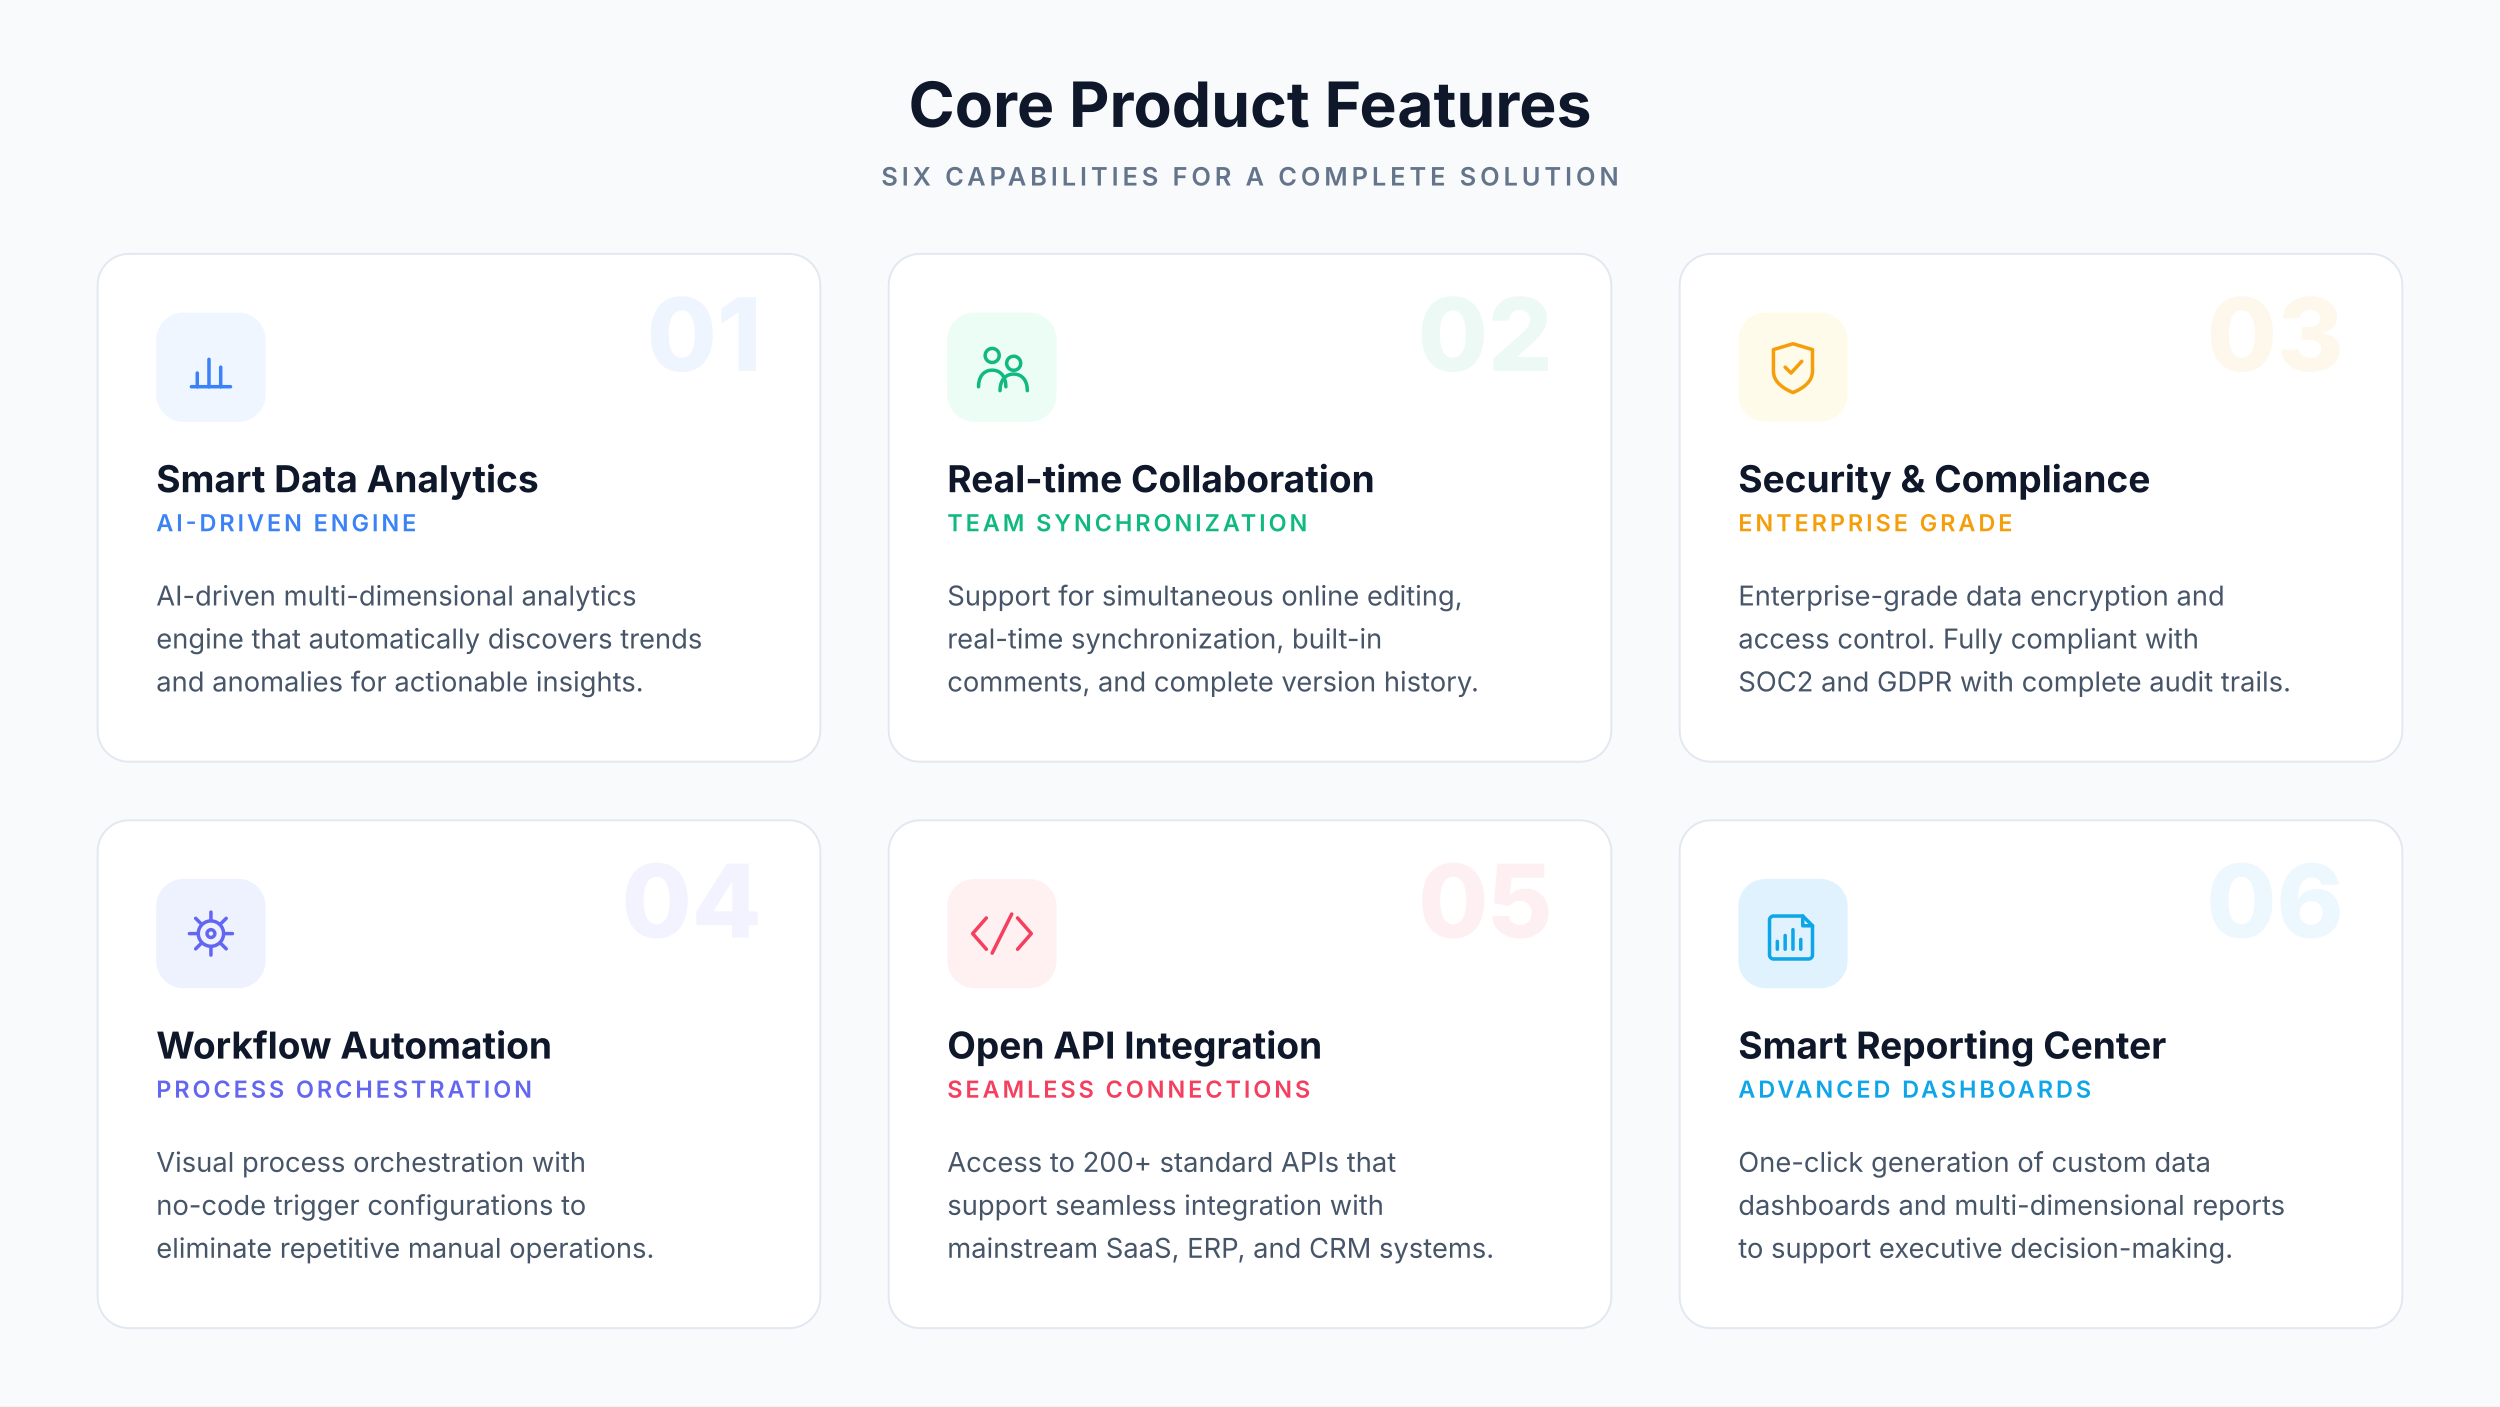
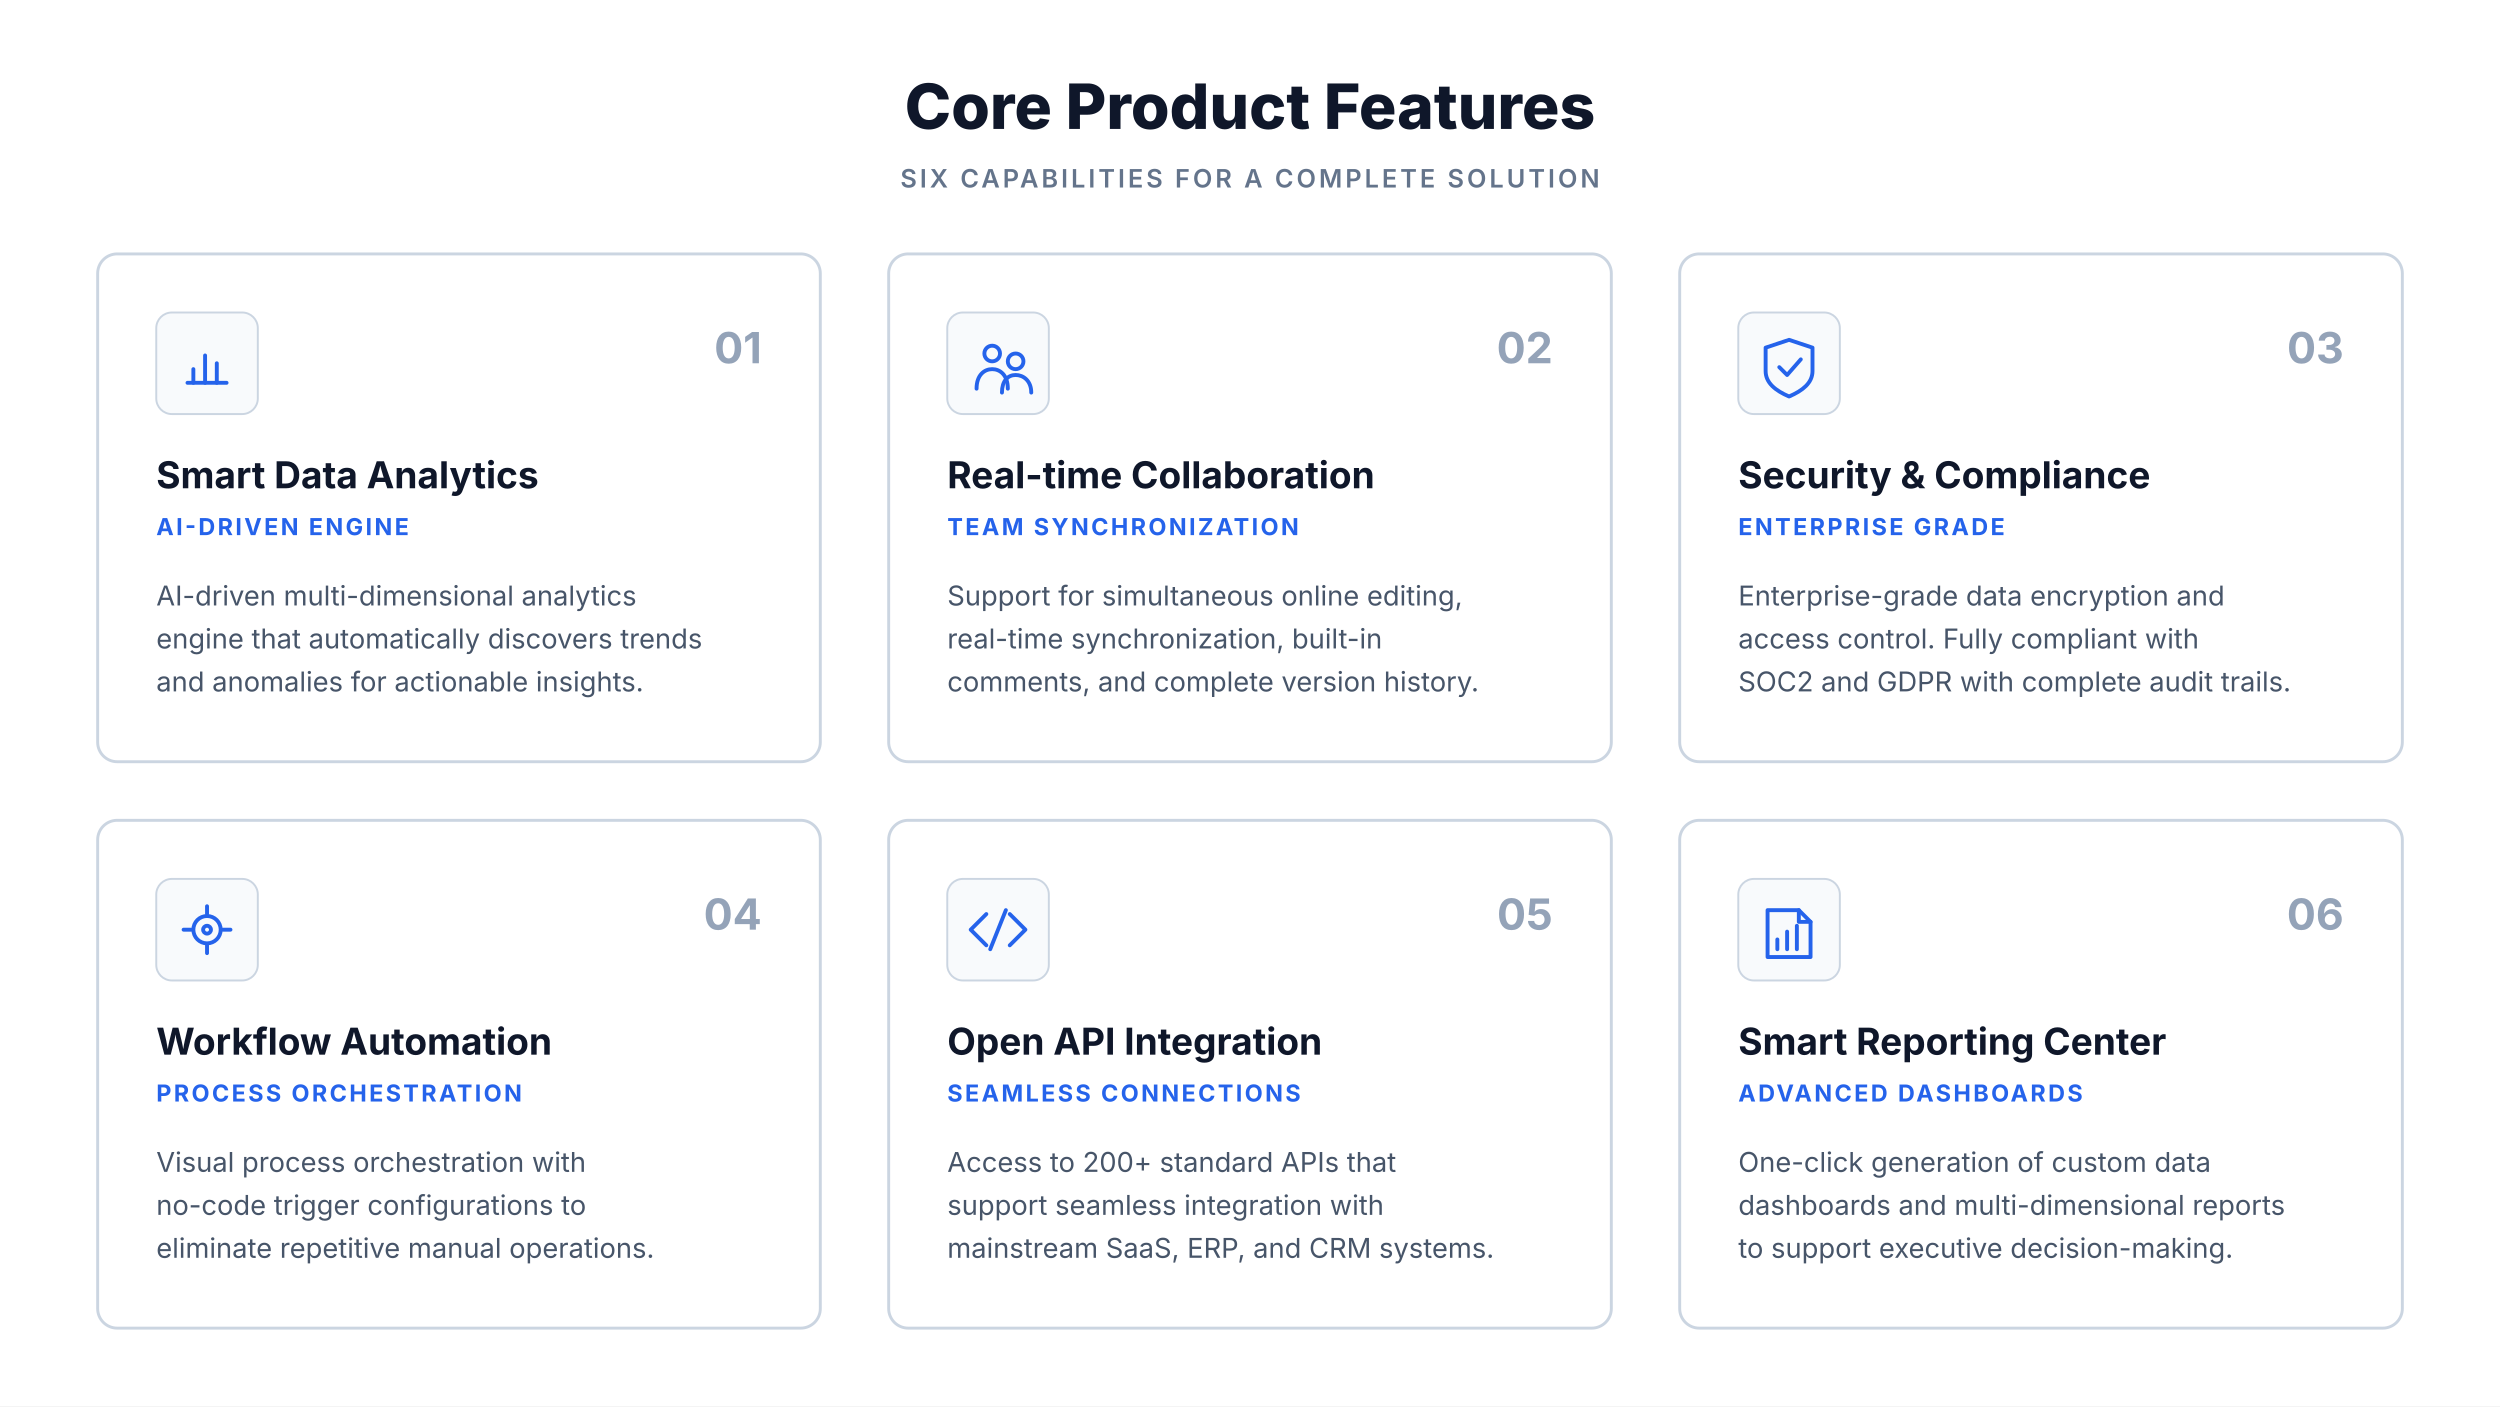
- <svg xmlns="http://www.w3.org/2000/svg" viewBox="0 0 1280 720" width="1280" height="720">
-   <rect width="1280" height="720" fill="#F8FAFC" />
-   <text x="640" y="65" text-anchor="middle" font-family="-apple-system, BlinkMacSystemFont, 'Segoe UI', sans-serif" font-size="32" font-weight="700" fill="#0F172A">Core Product Features</text>
-   <text x="640" y="95" text-anchor="middle" font-family="-apple-system, BlinkMacSystemFont, 'Segoe UI', sans-serif" font-size="13" font-weight="600" fill="#64748B" letter-spacing="2">SIX CAPABILITIES FOR A COMPLETE SOLUTION</text>
-   <g id="feature-smart-analytics">
-     <g>
-       <rect x="50" y="130" width="370" height="260" rx="16" fill="#FFFFFF" stroke="#E2E8F0" stroke-width="1" />
-     </g>
-     <text x="390" y="190" text-anchor="end" font-family="-apple-system, BlinkMacSystemFont, 'Segoe UI', sans-serif" font-size="52" font-weight="800" fill="#3B82F6" fill-opacity="0.08">01</text>
-     <rect x="80" y="160" width="56" height="56" rx="14" fill="#EFF6FF" />
-     <g stroke="#3B82F6" stroke-width="1.8" fill="none" stroke-linecap="round" stroke-linejoin="round" transform="translate(108 188)">
+ <svg xmlns="http://www.w3.org/2000/svg" viewBox="0 0 1280 720" width="1280" height="720" font-family="-apple-system, BlinkMacSystemFont, 'Segoe UI', 'PingFang SC', 'Microsoft YaHei', sans-serif">
+   <rect width="1280" height="720" fill="#FFFFFF" />
+   <g id="header" data-pptx-bounds="60 38 1160 72">
+     <text x="640" y="66" text-anchor="middle" font-size="32" font-weight="800" fill="#0F172A">Core Product Features</text>
+     <text x="640" y="96" text-anchor="middle" font-size="13" font-weight="600" fill="#64748B" letter-spacing="1.5">SIX CAPABILITIES FOR A COMPLETE SOLUTION</text>
+   </g>
+   <g id="feature-card-1" data-pptx-bounds="50 130 370 260">
+     <rect x="50" y="130" width="370" height="260" rx="10" fill="#FFFFFF" stroke="#CBD5E1" stroke-width="1.5" />
+     <rect x="80" y="160" width="52" height="52" rx="8" fill="#F8FAFC" stroke="#CBD5E1" />
+     <text x="390" y="186" text-anchor="end" font-size="22" font-weight="700" fill="#94A3B8">01</text>
+     <g id="icon-1" transform="translate(106 186)" fill="none" stroke="#2563EB" stroke-width="2" stroke-linecap="round">
      <line x1="-10" y1="10" x2="10" y2="10" />
      <line x1="-7" y1="10" x2="-7" y2="3" />
      <line x1="-1" y1="10" x2="-1" y2="-4" />
      <line x1="5" y1="10" x2="5" y2="0" />
    </g>
-     <text x="80" y="252" font-family="-apple-system, BlinkMacSystemFont, 'Segoe UI', sans-serif" font-size="19" font-weight="700" fill="#0F172A">Smart Data Analytics</text>
-     <text x="80" y="272" font-family="-apple-system, BlinkMacSystemFont, 'Segoe UI', sans-serif" font-size="12" font-weight="600" fill="#3B82F6" letter-spacing="1.5">AI-DRIVEN ENGINE</text>
-     <text x="80" y="310" font-family="-apple-system, BlinkMacSystemFont, 'Segoe UI', sans-serif" font-size="14" fill="#475569">AI-driven multi-dimensional analytics</text>
-     <text x="80" y="332" font-family="-apple-system, BlinkMacSystemFont, 'Segoe UI', sans-serif" font-size="14" fill="#475569">engine that automatically discovers trends</text>
-     <text x="80" y="354" font-family="-apple-system, BlinkMacSystemFont, 'Segoe UI', sans-serif" font-size="14" fill="#475569">and anomalies for actionable insights.</text>
+     <text x="80" y="250" font-size="19" font-weight="700" fill="#0F172A">Smart Data Analytics</text>
+     <text x="80" y="274" font-size="12" font-weight="700" fill="#2563EB" letter-spacing="1.2">AI-DRIVEN ENGINE</text>
+     <text x="80" y="310" font-size="14" fill="#475569">
+       <tspan x="80" dy="0">AI-driven multi-dimensional analytics</tspan>
+       <tspan x="80" dy="22">engine that automatically discovers trends</tspan>
+       <tspan x="80" dy="22">and anomalies for actionable insights.</tspan>
+     </text>
  </g>
-   <g id="feature-realtime-collaboration">
-     <g>
-       <rect x="455" y="130" width="370" height="260" rx="16" fill="#FFFFFF" stroke="#E2E8F0" stroke-width="1" />
+   <g id="feature-card-2" data-pptx-bounds="455 130 370 260">
+     <rect x="455" y="130" width="370" height="260" rx="10" fill="#FFFFFF" stroke="#CBD5E1" stroke-width="1.5" />
+     <rect x="485" y="160" width="52" height="52" rx="8" fill="#F8FAFC" stroke="#CBD5E1" />
+     <text x="795" y="186" text-anchor="end" font-size="22" font-weight="700" fill="#94A3B8">02</text>
+     <g id="icon-2" fill="none" stroke="#2563EB" stroke-width="2" stroke-linecap="round">
+       <circle cx="508" cy="181" r="4" />
+       <path d="M 500 199 C 500 192 504 189 508 189 C 512 189 516 192 516 199" />
+       <circle cx="520" cy="185" r="4" />
+       <path d="M 513 201 C 513 195 516 192 520 192 C 524 192 528 195 528 201" />
    </g>
-     <text x="795" y="190" text-anchor="end" font-family="-apple-system, BlinkMacSystemFont, 'Segoe UI', sans-serif" font-size="52" font-weight="800" fill="#10B981" fill-opacity="0.08">02</text>
-     <rect x="485" y="160" width="56" height="56" rx="14" fill="#ECFDF5" />
-     <g stroke="#10B981" stroke-width="1.8" fill="none" stroke-linecap="round" stroke-linejoin="round">
-       <circle cx="508" cy="182" r="3.6" />
-       <path d="M 501 198 C 501 192.5 504 189.5 508 189.5 C 512 189.5 515 192.5 515 198" />
-       <circle cx="519" cy="186" r="3.6" />
-       <path d="M 512 200 C 512 194.5 515 191.5 519 191.5 C 523 191.5 526 194.5 526 200" />
+     <text x="485" y="250" font-size="19" font-weight="700" fill="#0F172A">Real-time Collaboration</text>
+     <text x="485" y="274" font-size="12" font-weight="700" fill="#2563EB" letter-spacing="1.2">TEAM SYNCHRONIZATION</text>
+     <text x="485" y="310" font-size="14" fill="#475569">
+       <tspan x="485" dy="0">Support for simultaneous online editing,</tspan>
+       <tspan x="485" dy="22">real-time synchronization, built-in</tspan>
+       <tspan x="485" dy="22">comments, and complete version history.</tspan>
+     </text>
+   </g>
+   <g id="feature-card-3" data-pptx-bounds="860 130 370 260">
+     <rect x="860" y="130" width="370" height="260" rx="10" fill="#FFFFFF" stroke="#CBD5E1" stroke-width="1.5" />
+     <rect x="890" y="160" width="52" height="52" rx="8" fill="#F8FAFC" stroke="#CBD5E1" />
+     <text x="1200" y="186" text-anchor="end" font-size="22" font-weight="700" fill="#94A3B8">03</text>
+     <g id="icon-3" fill="none" stroke="#2563EB" stroke-width="2" stroke-linecap="round" stroke-linejoin="round">
+       <path d="M 916 174 L 928 178 V 190 C 928 196 923 200 916 203 C 909 200 904 196 904 190 V 178 Z" />
+       <path d="M 911 188 L 915 192 L 922 184" />
    </g>
-     <text x="485" y="252" font-family="-apple-system, BlinkMacSystemFont, 'Segoe UI', sans-serif" font-size="19" font-weight="700" fill="#0F172A">Real-time Collaboration</text>
-     <text x="485" y="272" font-family="-apple-system, BlinkMacSystemFont, 'Segoe UI', sans-serif" font-size="12" font-weight="600" fill="#10B981" letter-spacing="1.5">TEAM SYNCHRONIZATION</text>
-     <text x="485" y="310" font-family="-apple-system, BlinkMacSystemFont, 'Segoe UI', sans-serif" font-size="14" fill="#475569">Support for simultaneous online editing,</text>
-     <text x="485" y="332" font-family="-apple-system, BlinkMacSystemFont, 'Segoe UI', sans-serif" font-size="14" fill="#475569">real-time synchronization, built-in</text>
-     <text x="485" y="354" font-family="-apple-system, BlinkMacSystemFont, 'Segoe UI', sans-serif" font-size="14" fill="#475569">comments, and complete version history.</text>
+     <text x="890" y="250" font-size="19" font-weight="700" fill="#0F172A">Security &amp; Compliance</text>
+     <text x="890" y="274" font-size="12" font-weight="700" fill="#2563EB" letter-spacing="1.2">ENTERPRISE GRADE</text>
+     <text x="890" y="310" font-size="14" fill="#475569">
+       <tspan x="890" dy="0">Enterprise-grade data encryption and</tspan>
+       <tspan x="890" dy="22">access control. Fully compliant with</tspan>
+       <tspan x="890" dy="22">SOC2 and GDPR with complete audit trails.</tspan>
+     </text>
  </g>
-   <g id="feature-security-compliance">
-     <g>
-       <rect x="860" y="130" width="370" height="260" rx="16" fill="#FFFFFF" stroke="#E2E8F0" stroke-width="1" />
+   <g id="feature-card-4" data-pptx-bounds="50 420 370 260">
+     <rect x="50" y="420" width="370" height="260" rx="10" fill="#FFFFFF" stroke="#CBD5E1" stroke-width="1.5" />
+     <rect x="80" y="450" width="52" height="52" rx="8" fill="#F8FAFC" stroke="#CBD5E1" />
+     <text x="390" y="476" text-anchor="end" font-size="22" font-weight="700" fill="#94A3B8">04</text>
+     <g id="icon-4" transform="translate(106 476)" fill="none" stroke="#2563EB" stroke-width="2" stroke-linecap="round">
+       <circle r="7" />
+       <circle r="2" />
+       <line x1="0" y1="-12" x2="0" y2="-8" />
+       <line x1="0" y1="8" x2="0" y2="12" />
+       <line x1="-12" y1="0" x2="-8" y2="0" />
+       <line x1="8" y1="0" x2="12" y2="0" />
    </g>
-     <text x="1200" y="190" text-anchor="end" font-family="-apple-system, BlinkMacSystemFont, 'Segoe UI', sans-serif" font-size="52" font-weight="800" fill="#F59E0B" fill-opacity="0.08">03</text>
-     <rect x="890" y="160" width="56" height="56" rx="14" fill="#FFFBEB" />
-     <g stroke="#F59E0B" stroke-width="1.8" fill="none" stroke-linecap="round" stroke-linejoin="round">
-       <path d="M 918 176 L 928 179 V 190 C 928 195 924 198.5 918 201 C 912 198.5 908 195 908 190 V 179 Z" />
-       <path d="M 914 188 L 917 191 L 922.5 185" />
+     <text x="80" y="540" font-size="19" font-weight="700" fill="#0F172A">Workflow Automation</text>
+     <text x="80" y="564" font-size="12" font-weight="700" fill="#2563EB" letter-spacing="1.2">PROCESS ORCHESTRATION</text>
+     <text x="80" y="600" font-size="14" fill="#475569">
+       <tspan x="80" dy="0">Visual process orchestration with</tspan>
+       <tspan x="80" dy="22">no-code trigger configurations to</tspan>
+       <tspan x="80" dy="22">eliminate repetitive manual operations.</tspan>
+     </text>
+   </g>
+   <g id="feature-card-5" data-pptx-bounds="455 420 370 260">
+     <rect x="455" y="420" width="370" height="260" rx="10" fill="#FFFFFF" stroke="#CBD5E1" stroke-width="1.5" />
+     <rect x="485" y="450" width="52" height="52" rx="8" fill="#F8FAFC" stroke="#CBD5E1" />
+     <text x="795" y="476" text-anchor="end" font-size="22" font-weight="700" fill="#94A3B8">05</text>
+     <g id="icon-5" fill="none" stroke="#2563EB" stroke-width="2" stroke-linecap="round" stroke-linejoin="round">
+       <polyline points="505,468 497,476 505,484" />
+       <polyline points="517,468 525,476 517,484" />
+       <line x1="515" y1="466" x2="507" y2="486" />
    </g>
-     <text x="890" y="252" font-family="-apple-system, BlinkMacSystemFont, 'Segoe UI', sans-serif" font-size="19" font-weight="700" fill="#0F172A">Security &amp; Compliance</text>
-     <text x="890" y="272" font-family="-apple-system, BlinkMacSystemFont, 'Segoe UI', sans-serif" font-size="12" font-weight="600" fill="#F59E0B" letter-spacing="1.5">ENTERPRISE GRADE</text>
-     <text x="890" y="310" font-family="-apple-system, BlinkMacSystemFont, 'Segoe UI', sans-serif" font-size="14" fill="#475569">Enterprise-grade data encryption and</text>
-     <text x="890" y="332" font-family="-apple-system, BlinkMacSystemFont, 'Segoe UI', sans-serif" font-size="14" fill="#475569">access control. Fully compliant with</text>
-     <text x="890" y="354" font-family="-apple-system, BlinkMacSystemFont, 'Segoe UI', sans-serif" font-size="14" fill="#475569">SOC2 and GDPR with complete audit trails.</text>
+     <text x="485" y="540" font-size="19" font-weight="700" fill="#0F172A">Open API Integration</text>
+     <text x="485" y="564" font-size="12" font-weight="700" fill="#2563EB" letter-spacing="1.2">SEAMLESS CONNECTIONS</text>
+     <text x="485" y="600" font-size="14" fill="#475569">
+       <tspan x="485" dy="0">Access to 200+ standard APIs that</tspan>
+       <tspan x="485" dy="22">support seamless integration with</tspan>
+       <tspan x="485" dy="22">mainstream SaaS, ERP, and CRM systems.</tspan>
+     </text>
  </g>
-   <g id="feature-workflow-automation">
-     <g>
-       <rect x="50" y="420" width="370" height="260" rx="16" fill="#FFFFFF" stroke="#E2E8F0" stroke-width="1" />
+   <g id="feature-card-6" data-pptx-bounds="860 420 370 260">
+     <rect x="860" y="420" width="370" height="260" rx="10" fill="#FFFFFF" stroke="#CBD5E1" stroke-width="1.5" />
+     <rect x="890" y="450" width="52" height="52" rx="8" fill="#F8FAFC" stroke="#CBD5E1" />
+     <text x="1200" y="476" text-anchor="end" font-size="22" font-weight="700" fill="#94A3B8">06</text>
+     <g id="icon-6" fill="none" stroke="#2563EB" stroke-width="2" stroke-linecap="round" stroke-linejoin="round">
+       <path d="M 905 466 H 921 L 927 472 V 490 H 905 Z" />
+       <path d="M 921 466 V 472 H 927" />
+       <line x1="910" y1="486" x2="910" y2="481" />
+       <line x1="915" y1="486" x2="915" y2="477" />
+       <line x1="920" y1="486" x2="920" y2="474" />
    </g>
-     <text x="390" y="480" text-anchor="end" font-family="-apple-system, BlinkMacSystemFont, 'Segoe UI', sans-serif" font-size="52" font-weight="800" fill="#6366F1" fill-opacity="0.08">04</text>
-     <rect x="80" y="450" width="56" height="56" rx="14" fill="#EEF2FF" />
-     <g stroke="#6366F1" stroke-width="1.8" fill="none" stroke-linecap="round" stroke-linejoin="round">
-       <circle cx="108" cy="478" r="6.5" />
-       <circle cx="108" cy="478" r="2" />
-       <line x1="108" y1="467" x2="108" y2="470.5" />
-       <line x1="108" y1="485.5" x2="108" y2="489" />
-       <line x1="97" y1="478" x2="100.5" y2="478" />
-       <line x1="115.5" y1="478" x2="119" y2="478" />
-       <line x1="100.2" y1="470.2" x2="102.7" y2="472.7" />
-       <line x1="113.3" y1="483.3" x2="115.8" y2="485.8" />
-       <line x1="100.2" y1="485.8" x2="102.7" y2="483.3" />
-       <line x1="113.3" y1="472.7" x2="115.8" y2="470.2" />
-     </g>
-     <text x="80" y="542" font-family="-apple-system, BlinkMacSystemFont, 'Segoe UI', sans-serif" font-size="19" font-weight="700" fill="#0F172A">Workflow Automation</text>
-     <text x="80" y="562" font-family="-apple-system, BlinkMacSystemFont, 'Segoe UI', sans-serif" font-size="12" font-weight="600" fill="#6366F1" letter-spacing="1.5">PROCESS ORCHESTRATION</text>
-     <text x="80" y="600" font-family="-apple-system, BlinkMacSystemFont, 'Segoe UI', sans-serif" font-size="14" fill="#475569">Visual process orchestration with</text>
-     <text x="80" y="622" font-family="-apple-system, BlinkMacSystemFont, 'Segoe UI', sans-serif" font-size="14" fill="#475569">no-code trigger configurations to</text>
-     <text x="80" y="644" font-family="-apple-system, BlinkMacSystemFont, 'Segoe UI', sans-serif" font-size="14" fill="#475569">eliminate repetitive manual operations.</text>
-   </g>
-   <g id="feature-open-api">
-     <g>
-       <rect x="455" y="420" width="370" height="260" rx="16" fill="#FFFFFF" stroke="#E2E8F0" stroke-width="1" />
-     </g>
-     <text x="795" y="480" text-anchor="end" font-family="-apple-system, BlinkMacSystemFont, 'Segoe UI', sans-serif" font-size="52" font-weight="800" fill="#F43F5E" fill-opacity="0.08">05</text>
-     <rect x="485" y="450" width="56" height="56" rx="14" fill="#FFF1F2" />
-     <g stroke="#F43F5E" stroke-width="1.8" fill="none" stroke-linecap="round" stroke-linejoin="round">
-       <polyline points="505,470 498,478 505,486" />
-       <polyline points="521,470 528,478 521,486" />
-       <line x1="518" y1="468" x2="508" y2="488" />
-     </g>
-     <text x="485" y="542" font-family="-apple-system, BlinkMacSystemFont, 'Segoe UI', sans-serif" font-size="19" font-weight="700" fill="#0F172A">Open API Integration</text>
-     <text x="485" y="562" font-family="-apple-system, BlinkMacSystemFont, 'Segoe UI', sans-serif" font-size="12" font-weight="600" fill="#F43F5E" letter-spacing="1.5">SEAMLESS CONNECTIONS</text>
-     <text x="485" y="600" font-family="-apple-system, BlinkMacSystemFont, 'Segoe UI', sans-serif" font-size="14" fill="#475569">Access to 200+ standard APIs that</text>
-     <text x="485" y="622" font-family="-apple-system, BlinkMacSystemFont, 'Segoe UI', sans-serif" font-size="14" fill="#475569">support seamless integration with</text>
-     <text x="485" y="644" font-family="-apple-system, BlinkMacSystemFont, 'Segoe UI', sans-serif" font-size="14" fill="#475569">mainstream SaaS, ERP, and CRM systems.</text>
-   </g>
-   <g id="feature-reporting-center">
-     <g>
-       <rect x="860" y="420" width="370" height="260" rx="16" fill="#FFFFFF" stroke="#E2E8F0" stroke-width="1" />
-     </g>
-     <text x="1200" y="480" text-anchor="end" font-family="-apple-system, BlinkMacSystemFont, 'Segoe UI', sans-serif" font-size="52" font-weight="800" fill="#0EA5E9" fill-opacity="0.08">06</text>
-     <rect x="890" y="450" width="56" height="56" rx="14" fill="#E0F2FE" />
-     <g stroke="#0EA5E9" stroke-width="1.8" fill="none" stroke-linecap="round" stroke-linejoin="round">
-       <path d="M 908 469 H 923 L 928 474 V 489 C 928 490.1 927.1 491 926 491 H 908 C 906.9 491 906 490.1 906 489 V 471 C 906 469.9 906.9 469 908 469 Z" />
-       <path d="M 923 469 V 474 H 928" />
-       <line x1="910" y1="486" x2="910" y2="482" />
-       <line x1="914" y1="486" x2="914" y2="479" />
-       <line x1="918" y1="486" x2="918" y2="476" />
-       <line x1="922" y1="486" x2="922" y2="481" />
-     </g>
-     <text x="890" y="542" font-family="-apple-system, BlinkMacSystemFont, 'Segoe UI', sans-serif" font-size="19" font-weight="700" fill="#0F172A">Smart Reporting Center</text>
-     <text x="890" y="562" font-family="-apple-system, BlinkMacSystemFont, 'Segoe UI', sans-serif" font-size="12" font-weight="600" fill="#0EA5E9" letter-spacing="1.5">ADVANCED DASHBOARDS</text>
-     <text x="890" y="600" font-family="-apple-system, BlinkMacSystemFont, 'Segoe UI', sans-serif" font-size="14" fill="#475569">One-click generation of custom data</text>
-     <text x="890" y="622" font-family="-apple-system, BlinkMacSystemFont, 'Segoe UI', sans-serif" font-size="14" fill="#475569">dashboards and multi-dimensional reports</text>
-     <text x="890" y="644" font-family="-apple-system, BlinkMacSystemFont, 'Segoe UI', sans-serif" font-size="14" fill="#475569">to support executive decision-making.</text>
+     <text x="890" y="540" font-size="19" font-weight="700" fill="#0F172A">Smart Reporting Center</text>
+     <text x="890" y="564" font-size="12" font-weight="700" fill="#2563EB" letter-spacing="1.2">ADVANCED DASHBOARDS</text>
+     <text x="890" y="600" font-size="14" fill="#475569">
+       <tspan x="890" dy="0">One-click generation of custom data</tspan>
+       <tspan x="890" dy="22">dashboards and multi-dimensional reports</tspan>
+       <tspan x="890" dy="22">to support executive decision-making.</tspan>
+     </text>
  </g>
</svg>
